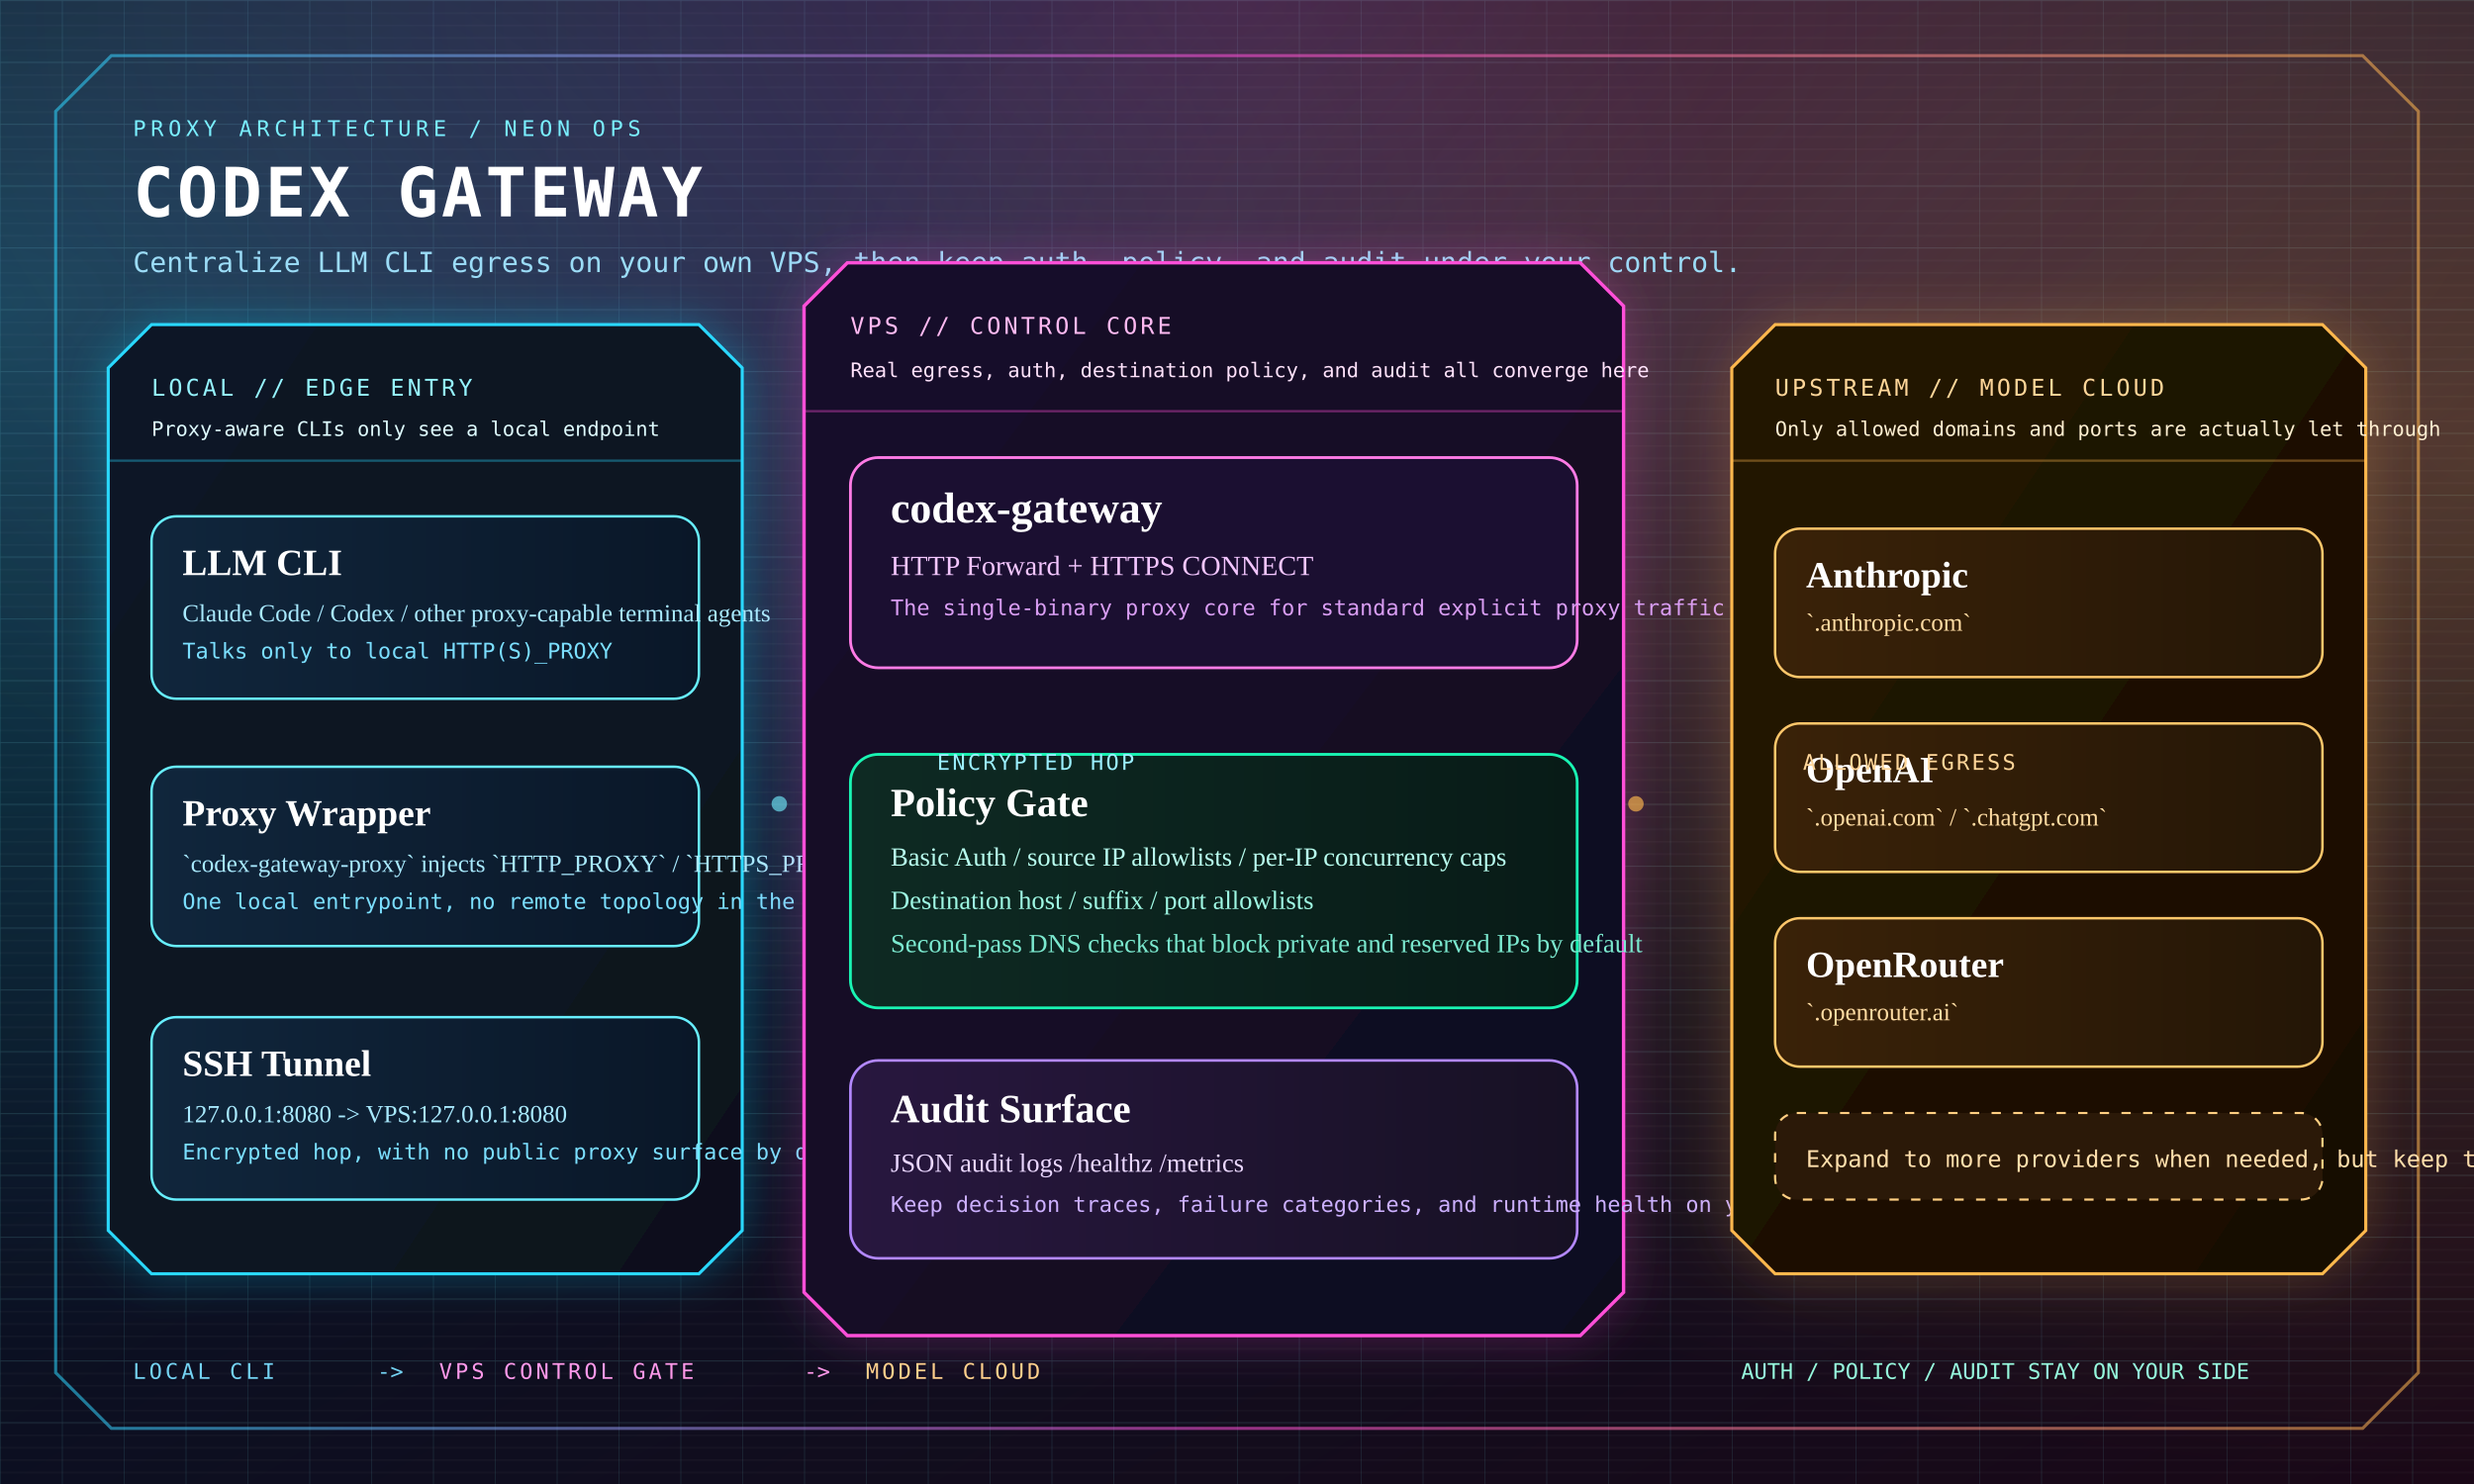
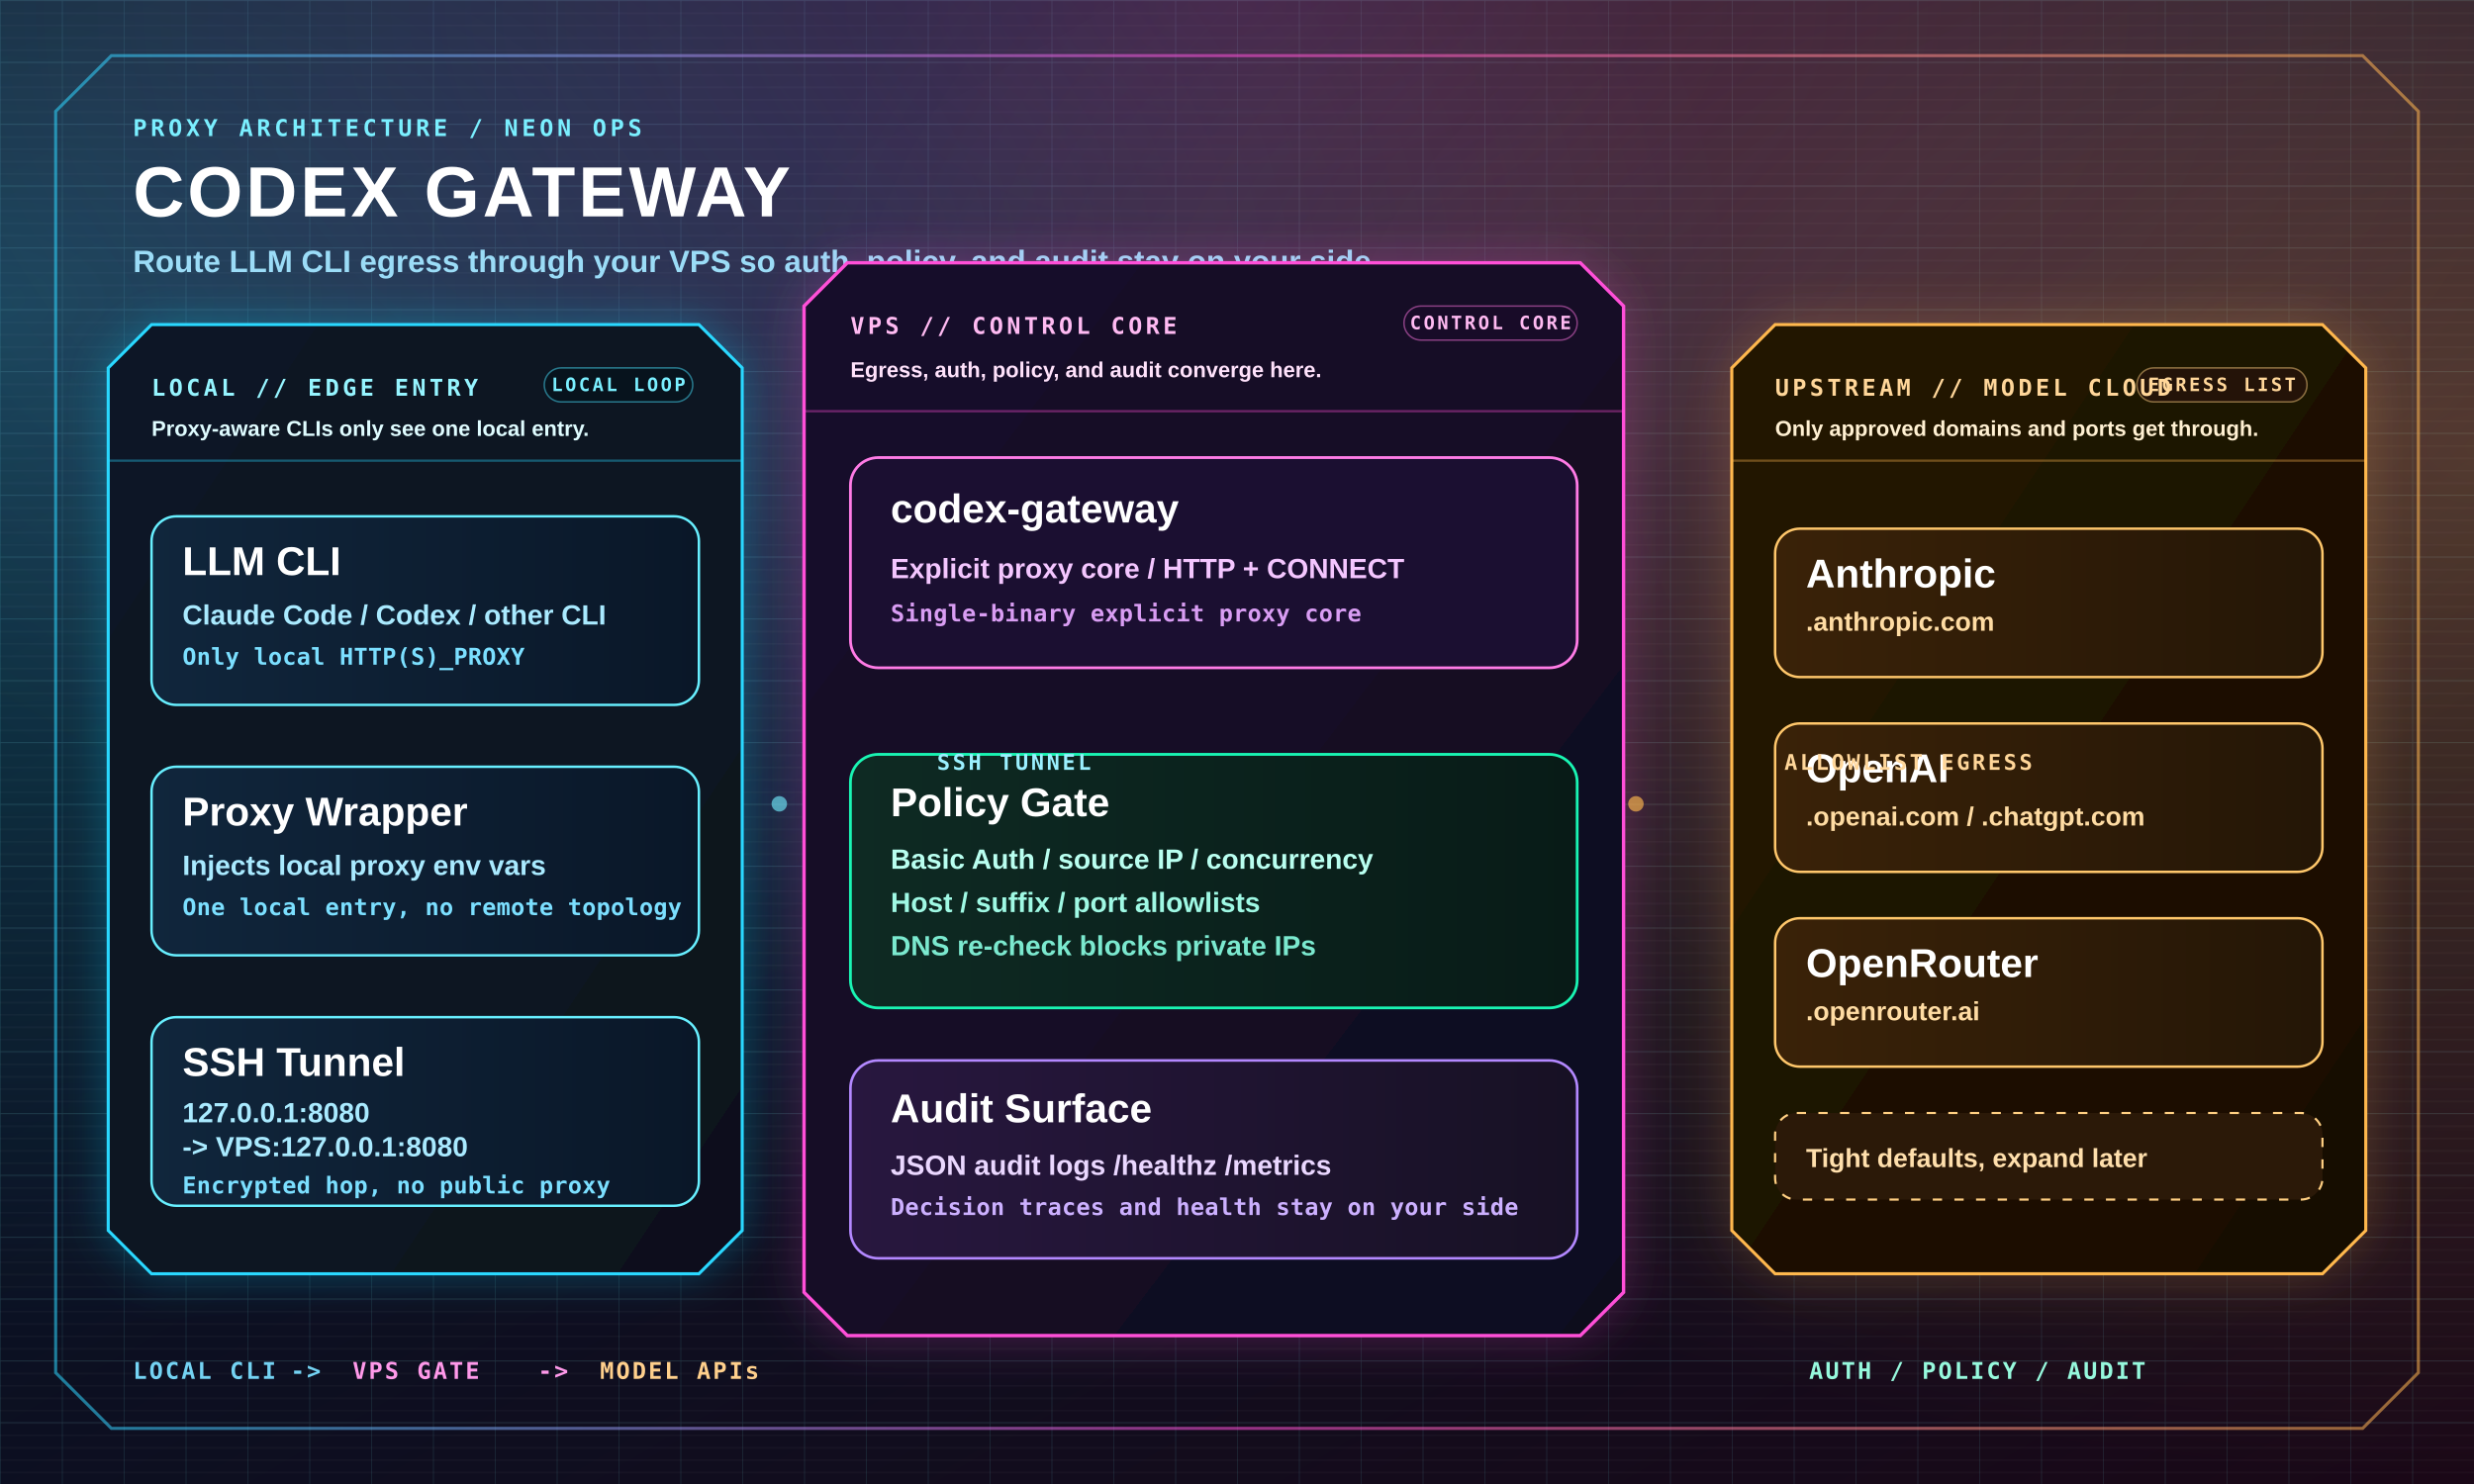
<svg xmlns="http://www.w3.org/2000/svg" viewBox="0 0 1600 960" role="img" aria-labelledby="title desc">
  <defs>
    <linearGradient id="bg" x1="0%" y1="0%" x2="100%" y2="100%">
      <stop offset="0%" stop-color="#04050b" />
      <stop offset="45%" stop-color="#0b1022" />
      <stop offset="100%" stop-color="#1a0817" />
    </linearGradient>
    <linearGradient id="frame" x1="0%" y1="0%" x2="100%" y2="0%">
      <stop offset="0%" stop-color="#29d8ff" />
      <stop offset="50%" stop-color="#ff4fd8" />
      <stop offset="100%" stop-color="#ffb84d" />
    </linearGradient>
    <linearGradient id="panelCyan" x1="0%" y1="0%" x2="100%" y2="100%">
      <stop offset="0%" stop-color="#091626" />
      <stop offset="100%" stop-color="#08111d" />
    </linearGradient>
    <linearGradient id="panelPink" x1="0%" y1="0%" x2="100%" y2="100%">
      <stop offset="0%" stop-color="#170b2b" />
      <stop offset="100%" stop-color="#0f091f" />
    </linearGradient>
    <linearGradient id="panelAmber" x1="0%" y1="0%" x2="100%" y2="100%">
      <stop offset="0%" stop-color="#231303" />
      <stop offset="100%" stop-color="#181004" />
    </linearGradient>
    <linearGradient id="nodeCyan" x1="0%" y1="0%" x2="100%" y2="0%">
      <stop offset="0%" stop-color="#10263c" />
      <stop offset="100%" stop-color="#0a1728" />
    </linearGradient>
    <linearGradient id="nodeGreen" x1="0%" y1="0%" x2="100%" y2="0%">
      <stop offset="0%" stop-color="#0e2a23" />
      <stop offset="100%" stop-color="#081b17" />
    </linearGradient>
    <linearGradient id="nodeViolet" x1="0%" y1="0%" x2="100%" y2="0%">
      <stop offset="0%" stop-color="#28173f" />
      <stop offset="100%" stop-color="#171124" />
    </linearGradient>
    <linearGradient id="nodeAmber" x1="0%" y1="0%" x2="100%" y2="0%">
      <stop offset="0%" stop-color="#3a2208" />
      <stop offset="100%" stop-color="#241606" />
    </linearGradient>
    <radialGradient id="orbLeft" cx="0%" cy="20%" r="70%">
      <stop offset="0%" stop-color="#29d8ff" stop-opacity="0.30" />
      <stop offset="100%" stop-color="#29d8ff" stop-opacity="0" />
    </radialGradient>
    <radialGradient id="orbMid" cx="50%" cy="0%" r="70%">
      <stop offset="0%" stop-color="#ff4fd8" stop-opacity="0.22" />
      <stop offset="100%" stop-color="#ff4fd8" stop-opacity="0" />
    </radialGradient>
    <radialGradient id="orbRight" cx="100%" cy="30%" r="70%">
      <stop offset="0%" stop-color="#ffb84d" stop-opacity="0.25" />
      <stop offset="100%" stop-color="#ffb84d" stop-opacity="0" />
    </radialGradient>
    <pattern id="grid" width="40" height="40" patternUnits="userSpaceOnUse">
      <path d="M 40 0 L 0 0 0 40" fill="none" stroke="#79f7ff" stroke-opacity="0.12" stroke-width="1" />
    </pattern>
    <pattern id="scan" width="8" height="8" patternUnits="userSpaceOnUse">
      <rect width="8" height="8" fill="transparent" />
      <rect y="0" width="8" height="1" fill="#ffffff" opacity="0.03" />
    </pattern>
    <filter id="glowCyan" x="-50%" y="-50%" width="200%" height="200%">
      <feDropShadow dx="0" dy="0" stdDeviation="5" flood-color="#29d8ff" flood-opacity="0.7" />
      <feDropShadow dx="0" dy="0" stdDeviation="14" flood-color="#29d8ff" flood-opacity="0.28" />
    </filter>
    <filter id="glowPink" x="-50%" y="-50%" width="200%" height="200%">
      <feDropShadow dx="0" dy="0" stdDeviation="6" flood-color="#ff4fd8" flood-opacity="0.7" />
      <feDropShadow dx="0" dy="0" stdDeviation="16" flood-color="#ff4fd8" flood-opacity="0.24" />
    </filter>
    <filter id="glowAmber" x="-50%" y="-50%" width="200%" height="200%">
      <feDropShadow dx="0" dy="0" stdDeviation="6" flood-color="#ffb84d" flood-opacity="0.65" />
      <feDropShadow dx="0" dy="0" stdDeviation="18" flood-color="#ffb84d" flood-opacity="0.22" />
    </filter>
    <filter id="glowGreen" x="-50%" y="-50%" width="200%" height="200%">
      <feDropShadow dx="0" dy="0" stdDeviation="5" flood-color="#19f5b3" flood-opacity="0.7" />
      <feDropShadow dx="0" dy="0" stdDeviation="15" flood-color="#19f5b3" flood-opacity="0.22" />
    </filter>
    <marker id="arrowCyan" markerWidth="16" markerHeight="16" refX="13" refY="8" orient="auto">
      <path d="M 0 2 L 14 8 L 0 14 L 4 8 Z" fill="#6ee7f9" />
    </marker>
    <marker id="arrowAmber" markerWidth="16" markerHeight="16" refX="13" refY="8" orient="auto">
      <path d="M 0 2 L 14 8 L 0 14 L 4 8 Z" fill="#ffb84d" />
    </marker>
+     <style>
+       .mono { font-family: ui-monospace, SFMono-Regular, Menlo, Consolas, monospace; }
+       .sans { font-family: "Segoe UI", "Helvetica Neue", Arial, system-ui, sans-serif; }
+       .kicker { font-size: 15px; font-weight: 700; letter-spacing: 2.4px; }
+       .hero { font-size: 46px; font-weight: 800; letter-spacing: 2px; }
+       .subtitle { font-size: 20px; font-weight: 600; }
+       .panel-tag { font-size: 15px; font-weight: 700; letter-spacing: 2.2px; }
+       .panel-note { font-size: 14px; font-weight: 600; }
+       .node-title { font-size: 26px; font-weight: 800; }
+       .node-copy { font-size: 18px; font-weight: 600; }
+       .node-meta { font-size: 15px; font-weight: 700; letter-spacing: 0.2px; }
+       .provider-meta { font-size: 17px; font-weight: 600; }
+       .flow-label { font-size: 14px; font-weight: 700; letter-spacing: 1.7px; }
+       .footer-label { font-size: 15px; font-weight: 700; letter-spacing: 1.4px; }
+       .micro { font-size: 12px; font-weight: 700; letter-spacing: 1.6px; }
+     </style>
  </defs>
  <rect width="1600" height="960" fill="url(#bg)" />
  <rect width="1600" height="960" fill="url(#grid)" />
  <rect width="1600" height="960" fill="url(#scan)" />
  <rect width="1600" height="960" fill="url(#orbLeft)" />
  <rect width="1600" height="960" fill="url(#orbMid)" />
  <rect width="1600" height="960" fill="url(#orbRight)" />
  <path d="M 36 72 L 72 36 H 1528 L 1564 72 V 888 L 1528 924 H 72 L 36 888 Z" fill="none" stroke="url(#frame)" stroke-opacity="0.55" stroke-width="2" />
  <path d="M 80 112 H 280" stroke="#29d8ff" stroke-width="4" stroke-linecap="round" filter="url(#glowCyan)" />
  <path d="M 1320 112 H 1520" stroke="#ffb84d" stroke-width="4" stroke-linecap="round" filter="url(#glowAmber)" />
-   <g font-family="ui-monospace, SFMono-Regular, Menlo, Consolas, monospace">
-     <text x="86" y="88" fill="#7aefff" font-size="14" letter-spacing="3">PROXY ARCHITECTURE / NEON OPS</text>
-     <text x="86" y="140" fill="#ffffff" font-size="44" font-weight="700" letter-spacing="2">CODEX GATEWAY</text>
-     <text x="86" y="176" fill="#9bdcf7" font-size="18">Centralize LLM CLI egress on your own VPS, then keep auth, policy, and audit under your control.</text>
+   <g>
+     <text x="86" y="88" fill="#7aefff" class="mono kicker">PROXY ARCHITECTURE / NEON OPS</text>
+     <text x="86" y="140" fill="#ffffff" class="sans hero">CODEX GATEWAY</text>
+     <text x="86" y="176" fill="#9bdcf7" class="sans subtitle">Route LLM CLI egress through your VPS so auth, policy, and audit stay on your side.</text>
  </g>
  <g transform="translate(70 210)">
    <path d="M 0 28 L 28 0 H 382 L 410 28 V 586 L 382 614 H 28 L 0 586 Z" fill="url(#panelCyan)" stroke="#29d8ff" stroke-width="2" filter="url(#glowCyan)" />
    <path d="M 0 88 H 410" stroke="#29d8ff" stroke-opacity="0.35" stroke-width="1.5" />
-     <text x="28" y="46" fill="#95f4ff" font-size="15" font-family="ui-monospace, SFMono-Regular, Menlo, Consolas, monospace" letter-spacing="2">LOCAL // EDGE ENTRY</text>
-     <text x="28" y="72" fill="#dffcff" font-size="13" font-family="ui-monospace, SFMono-Regular, Menlo, Consolas, monospace">Proxy-aware CLIs only see a local endpoint</text>
-     <rect x="28" y="124" width="354" height="118" rx="16" fill="url(#nodeCyan)" stroke="#67efff" stroke-width="1.6" />
-     <text x="48" y="162" fill="#ffffff" font-size="24" font-weight="700">LLM CLI</text>
-     <text x="48" y="192" fill="#a9eaff" font-size="16">Claude Code / Codex / other proxy-capable terminal agents</text>
-     <text x="48" y="216" fill="#7bdfff" font-size="14" font-family="ui-monospace, SFMono-Regular, Menlo, Consolas, monospace">Talks only to local HTTP(S)_PROXY</text>
-     <path d="M 205 242 V 286" stroke="#73edff" stroke-width="3" stroke-linecap="round" filter="url(#glowCyan)" />
-     <rect x="28" y="286" width="354" height="116" rx="16" fill="url(#nodeCyan)" stroke="#67efff" stroke-width="1.6" />
-     <text x="48" y="324" fill="#ffffff" font-size="24" font-weight="700">Proxy Wrapper</text>
-     <text x="48" y="354" fill="#a9eaff" font-size="16">`codex-gateway-proxy` injects `HTTP_PROXY` / `HTTPS_PROXY`</text>
-     <text x="48" y="378" fill="#7bdfff" font-size="14" font-family="ui-monospace, SFMono-Regular, Menlo, Consolas, monospace">One local entrypoint, no remote topology in the CLI</text>
-     <path d="M 205 402 V 448" stroke="#73edff" stroke-width="3" stroke-linecap="round" filter="url(#glowCyan)" />
-     <rect x="28" y="448" width="354" height="118" rx="16" fill="url(#nodeCyan)" stroke="#67efff" stroke-width="1.6" />
-     <text x="48" y="486" fill="#ffffff" font-size="24" font-weight="700">SSH Tunnel</text>
-     <text x="48" y="516" fill="#a9eaff" font-size="16">127.0.0.1:8080 -&gt; VPS:127.0.0.1:8080</text>
-     <text x="48" y="540" fill="#7bdfff" font-size="14" font-family="ui-monospace, SFMono-Regular, Menlo, Consolas, monospace">Encrypted hop, with no public proxy surface by default</text>
+     <rect x="282" y="28" width="96" height="22" rx="11" fill="#07131d" stroke="#48e2ff" stroke-opacity="0.48" />
+     <text x="28" y="46" fill="#95f4ff" class="mono panel-tag">LOCAL // EDGE ENTRY</text>
+     <text x="330" y="43" fill="#7aefff" class="mono micro" text-anchor="middle">LOCAL LOOP</text>
+     <text x="28" y="72" fill="#dffcff" class="sans panel-note">Proxy-aware CLIs only see one local entry.</text>
+     <rect x="28" y="124" width="354" height="122" rx="16" fill="url(#nodeCyan)" stroke="#67efff" stroke-width="1.6" />
+     <text x="48" y="162" fill="#ffffff" class="sans node-title">LLM CLI</text>
+     <text x="48" y="194" fill="#a9eaff" class="sans node-copy">Claude Code / Codex / other CLI</text>
+     <text x="48" y="220" fill="#7bdfff" class="mono node-meta">Only local HTTP(S)_PROXY</text>
+     <path d="M 205 246 V 286" stroke="#73edff" stroke-width="3" stroke-linecap="round" filter="url(#glowCyan)" />
+     <rect x="28" y="286" width="354" height="122" rx="16" fill="url(#nodeCyan)" stroke="#67efff" stroke-width="1.6" />
+     <text x="48" y="324" fill="#ffffff" class="sans node-title">Proxy Wrapper</text>
+     <text x="48" y="356" fill="#a9eaff" class="sans node-copy">Injects local proxy env vars</text>
+     <text x="48" y="382" fill="#7bdfff" class="mono node-meta">One local entry, no remote topology</text>
+     <path d="M 205 408 V 448" stroke="#73edff" stroke-width="3" stroke-linecap="round" filter="url(#glowCyan)" />
+     <rect x="28" y="448" width="354" height="122" rx="16" fill="url(#nodeCyan)" stroke="#67efff" stroke-width="1.6" />
+     <text x="48" y="486" fill="#ffffff" class="sans node-title">SSH Tunnel</text>
+     <text x="48" y="516" fill="#a9eaff" class="sans node-copy">
+       <tspan x="48" y="516">127.0.0.1:8080</tspan>
+       <tspan x="48" dy="22">-&gt; VPS:127.0.0.1:8080</tspan>
+     </text>
+     <text x="48" y="562" fill="#7bdfff" class="mono node-meta">Encrypted hop, no public proxy</text>
  </g>
  <g transform="translate(520 170)">
    <path d="M 0 28 L 28 0 H 502 L 530 28 V 666 L 502 694 H 28 L 0 666 Z" fill="url(#panelPink)" stroke="#ff4fd8" stroke-width="2.2" filter="url(#glowPink)" />
    <path d="M 0 96 H 530" stroke="#ff4fd8" stroke-opacity="0.36" stroke-width="1.5" />
-     <text x="30" y="46" fill="#ffbaf2" font-size="15" font-family="ui-monospace, SFMono-Regular, Menlo, Consolas, monospace" letter-spacing="2">VPS // CONTROL CORE</text>
-     <text x="30" y="74" fill="#ffe2fb" font-size="13" font-family="ui-monospace, SFMono-Regular, Menlo, Consolas, monospace">Real egress, auth, destination policy, and audit all converge here</text>
+     <rect x="388" y="28" width="112" height="22" rx="11" fill="#180b28" stroke="#ff76e2" stroke-opacity="0.48" />
+     <text x="30" y="46" fill="#ffbaf2" class="mono panel-tag">VPS // CONTROL CORE</text>
+     <text x="444" y="43" fill="#ffbaf2" class="mono micro" text-anchor="middle">CONTROL CORE</text>
+     <text x="30" y="74" fill="#ffe2fb" class="sans panel-note">Egress, auth, policy, and audit converge here.</text>
    <rect x="30" y="126" width="470" height="136" rx="18" fill="#1b0f31" stroke="#ff7be6" stroke-width="1.8" />
-     <text x="56" y="168" fill="#ffffff" font-size="28" font-weight="700">codex-gateway</text>
-     <text x="56" y="202" fill="#f4c6ff" font-size="18">HTTP Forward + HTTPS CONNECT</text>
-     <text x="56" y="228" fill="#d99df3" font-size="14" font-family="ui-monospace, SFMono-Regular, Menlo, Consolas, monospace">The single-binary proxy core for standard explicit proxy traffic</text>
+     <text x="56" y="168" fill="#ffffff" class="sans node-title">codex-gateway</text>
+     <text x="56" y="204" fill="#f4c6ff" class="sans node-copy">Explicit proxy core / HTTP + CONNECT</text>
+     <text x="56" y="232" fill="#d99df3" class="mono node-meta">Single-binary explicit proxy core</text>
    <path d="M 264 262 V 318" stroke="#ff79e5" stroke-width="3" stroke-linecap="round" filter="url(#glowPink)" />
    <rect x="30" y="318" width="470" height="164" rx="18" fill="url(#nodeGreen)" stroke="#19f5b3" stroke-width="1.8" />
-     <text x="56" y="358" fill="#ffffff" font-size="26" font-weight="700">Policy Gate</text>
-     <text x="56" y="390" fill="#b9fff0" font-size="17">Basic Auth / source IP allowlists / per-IP concurrency caps</text>
-     <text x="56" y="418" fill="#9ff9e4" font-size="17">Destination host / suffix / port allowlists</text>
-     <text x="56" y="446" fill="#7be9cf" font-size="17">Second-pass DNS checks that block private and reserved IPs by default</text>
+     <text x="56" y="358" fill="#ffffff" class="sans node-title">Policy Gate</text>
+     <text x="56" y="392" fill="#b9fff0" class="sans node-copy">Basic Auth / source IP / concurrency</text>
+     <text x="56" y="420" fill="#9ff9e4" class="sans node-copy">Host / suffix / port allowlists</text>
+     <text x="56" y="448" fill="#7be9cf" class="sans node-copy">DNS re-check blocks private IPs</text>
    <rect x="30" y="516" width="470" height="128" rx="18" fill="url(#nodeViolet)" stroke="#b388ff" stroke-width="1.7" />
-     <text x="56" y="556" fill="#ffffff" font-size="26" font-weight="700">Audit Surface</text>
-     <text x="56" y="588" fill="#ead7ff" font-size="17">JSON audit logs /healthz /metrics</text>
-     <text x="56" y="614" fill="#ccb0ff" font-size="14" font-family="ui-monospace, SFMono-Regular, Menlo, Consolas, monospace">Keep decision traces, failure categories, and runtime health on your side</text>
+     <text x="56" y="556" fill="#ffffff" class="sans node-title">Audit Surface</text>
+     <text x="56" y="590" fill="#ead7ff" class="sans node-copy">JSON audit logs /healthz /metrics</text>
+     <text x="56" y="616" fill="#ccb0ff" class="mono node-meta">Decision traces and health stay on your side</text>
  </g>
  <g transform="translate(1120 210)">
    <path d="M 0 28 L 28 0 H 382 L 410 28 V 586 L 382 614 H 28 L 0 586 Z" fill="url(#panelAmber)" stroke="#ffb84d" stroke-width="2" filter="url(#glowAmber)" />
    <path d="M 0 88 H 410" stroke="#ffb84d" stroke-opacity="0.35" stroke-width="1.5" />
-     <text x="28" y="46" fill="#ffd699" font-size="15" font-family="ui-monospace, SFMono-Regular, Menlo, Consolas, monospace" letter-spacing="2">UPSTREAM // MODEL CLOUD</text>
-     <text x="28" y="72" fill="#fff0d2" font-size="13" font-family="ui-monospace, SFMono-Regular, Menlo, Consolas, monospace">Only allowed domains and ports are actually let through</text>
+     <rect x="262" y="28" width="110" height="22" rx="11" fill="#241308" stroke="#ffcf82" stroke-opacity="0.48" />
+     <text x="28" y="46" fill="#ffd699" class="mono panel-tag">UPSTREAM // MODEL CLOUD</text>
+     <text x="317" y="43" fill="#ffd699" class="mono micro" text-anchor="middle">EGRESS LIST</text>
+     <text x="28" y="72" fill="#fff0d2" class="sans panel-note">Only approved domains and ports get through.</text>
    <rect x="28" y="132" width="354" height="96" rx="16" fill="url(#nodeAmber)" stroke="#ffc76b" stroke-width="1.6" />
-     <text x="48" y="170" fill="#ffffff" font-size="24" font-weight="700">Anthropic</text>
-     <text x="48" y="198" fill="#ffdca3" font-size="16">`.anthropic.com`</text>
+     <text x="48" y="170" fill="#ffffff" class="sans node-title">Anthropic</text>
+     <text x="48" y="198" fill="#ffdca3" class="sans provider-meta">.anthropic.com</text>
    <rect x="28" y="258" width="354" height="96" rx="16" fill="url(#nodeAmber)" stroke="#ffc76b" stroke-width="1.6" />
-     <text x="48" y="296" fill="#ffffff" font-size="24" font-weight="700">OpenAI</text>
-     <text x="48" y="324" fill="#ffdca3" font-size="16">`.openai.com` / `.chatgpt.com`</text>
+     <text x="48" y="296" fill="#ffffff" class="sans node-title">OpenAI</text>
+     <text x="48" y="324" fill="#ffdca3" class="sans provider-meta">.openai.com / .chatgpt.com</text>
    <rect x="28" y="384" width="354" height="96" rx="16" fill="url(#nodeAmber)" stroke="#ffc76b" stroke-width="1.6" />
-     <text x="48" y="422" fill="#ffffff" font-size="24" font-weight="700">OpenRouter</text>
-     <text x="48" y="450" fill="#ffdca3" font-size="16">`.openrouter.ai`</text>
+     <text x="48" y="422" fill="#ffffff" class="sans node-title">OpenRouter</text>
+     <text x="48" y="450" fill="#ffdca3" class="sans provider-meta">.openrouter.ai</text>
    <rect x="28" y="510" width="354" height="56" rx="14" fill="#2b1908" stroke="#ffcf82" stroke-dasharray="6 8" stroke-width="1.4" />
-     <text x="48" y="545" fill="#ffdfac" font-size="15" font-family="ui-monospace, SFMono-Regular, Menlo, Consolas, monospace">Expand to more providers when needed, but keep the default egress tight</text>
+     <text x="48" y="545" fill="#ffdfac" class="sans provider-meta">Tight defaults, expand later</text>
  </g>
  <g fill="none" stroke-linecap="round">
    <path d="M 478 520 C 515 520, 520 520, 552 520" stroke="#6ee7f9" stroke-width="4" marker-end="url(#arrowCyan)" filter="url(#glowCyan)" />
    <path d="M 1052 520 C 1090 520, 1100 520, 1134 520" stroke="#ffb84d" stroke-width="4" marker-end="url(#arrowAmber)" filter="url(#glowAmber)" />
  </g>
-   <g font-family="ui-monospace, SFMono-Regular, Menlo, Consolas, monospace" font-size="14">
-     <text x="606" y="498" fill="#9bf0ff" letter-spacing="1.5">ENCRYPTED HOP</text>
-     <text x="1166" y="498" fill="#ffd699" letter-spacing="1.5">ALLOWED EGRESS</text>
+   <g>
+     <text x="606" y="498" fill="#9bf0ff" class="mono flow-label">SSH TUNNEL</text>
+     <text x="1154" y="498" fill="#ffd699" class="mono flow-label">ALLOWLIST EGRESS</text>
  </g>
  <g opacity="0.65">
    <circle cx="504" cy="520" r="5" fill="#6ee7f9" filter="url(#glowCyan)" />
    <circle cx="1058" cy="520" r="5" fill="#ffb84d" filter="url(#glowAmber)" />
  </g>
-   <g font-family="ui-monospace, SFMono-Regular, Menlo, Consolas, monospace">
-     <text x="86" y="892" fill="#74d3f3" font-size="14" letter-spacing="2">LOCAL CLI</text>
-     <text x="244" y="892" fill="#74d3f3" font-size="14">-&gt;</text>
-     <text x="284" y="892" fill="#ff99ea" font-size="14" letter-spacing="2">VPS CONTROL GATE</text>
-     <text x="520" y="892" fill="#ff99ea" font-size="14">-&gt;</text>
-     <text x="560" y="892" fill="#ffd08c" font-size="14" letter-spacing="2">MODEL CLOUD</text>
-     <text x="1126" y="892" fill="#96f9dd" font-size="14">AUTH / POLICY / AUDIT STAY ON YOUR SIDE</text>
+   <g>
+     <text x="86" y="892" fill="#74d3f3" class="mono footer-label">LOCAL CLI</text>
+     <text x="188" y="892" fill="#74d3f3" class="mono footer-label">-&gt;</text>
+     <text x="228" y="892" fill="#ff99ea" class="mono footer-label">VPS GATE</text>
+     <text x="348" y="892" fill="#ff99ea" class="mono footer-label">-&gt;</text>
+     <text x="388" y="892" fill="#ffd08c" class="mono footer-label">MODEL APIs</text>
+     <text x="1170" y="892" fill="#96f9dd" class="mono footer-label">AUTH / POLICY / AUDIT</text>
  </g>
</svg>
